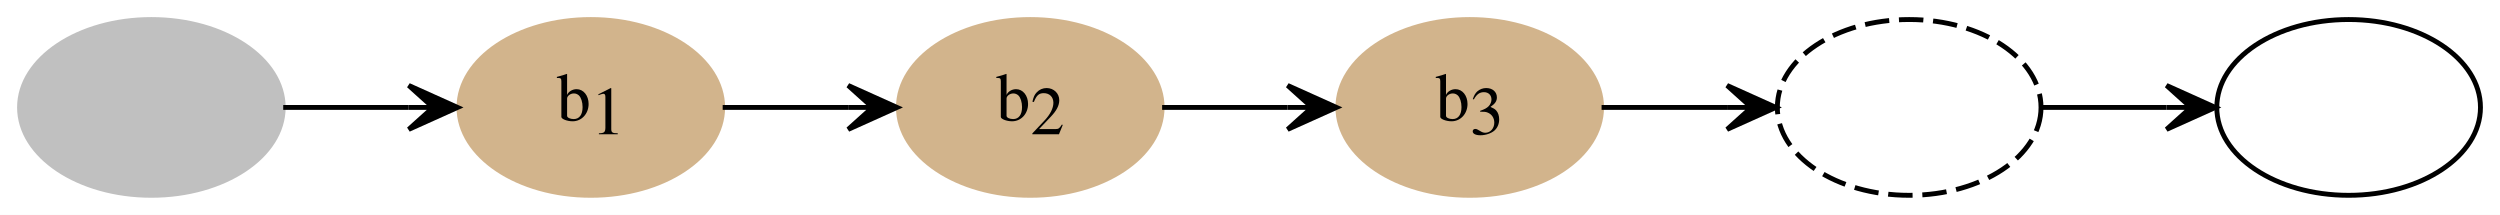
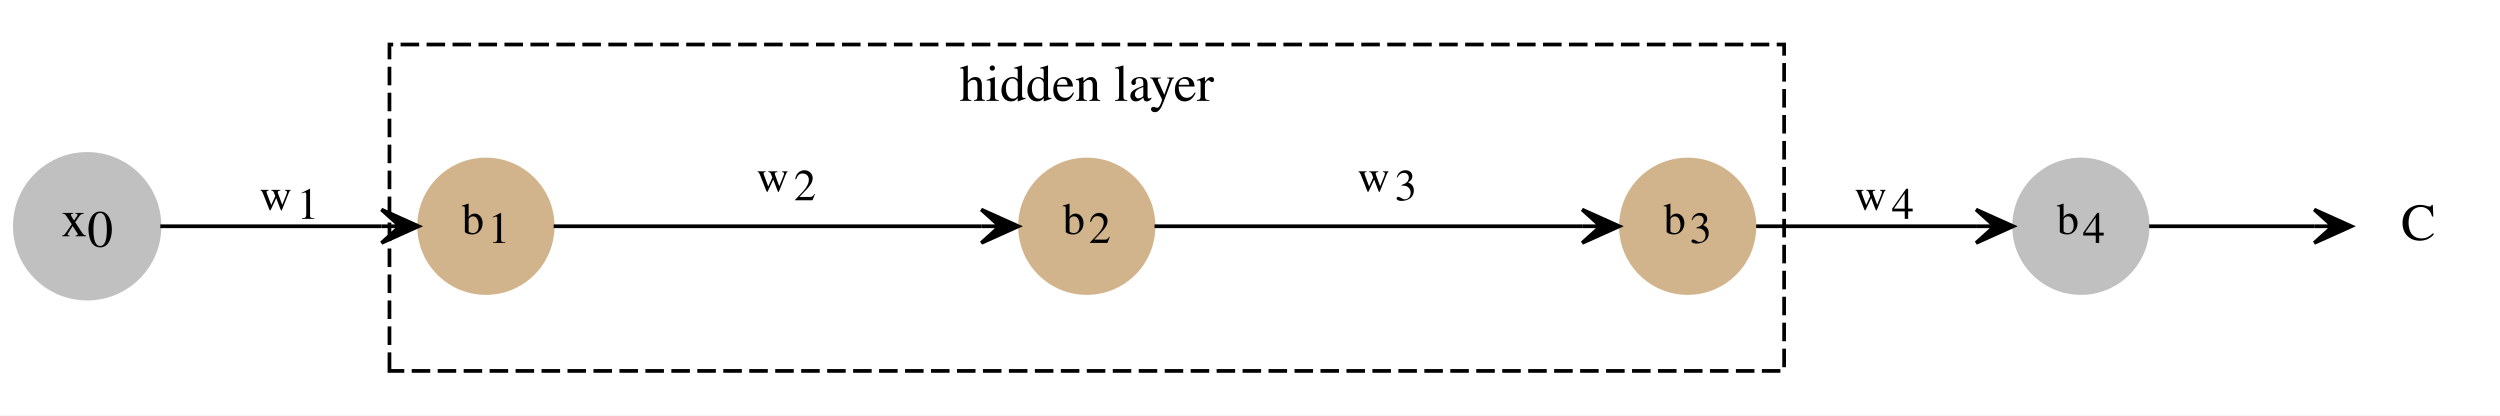
- <svg xmlns="http://www.w3.org/2000/svg" width="512pt" height="44pt" viewBox="0.00 0.00 512.00 44.00">
-   <g id="graph0" class="graph" transform="scale(1 1) rotate(0) translate(4 40)">
-     <polygon fill="#ffffff" stroke="transparent" points="-4,4 -4,-40 508,-40 508,4 -4,4" />
+ <svg xmlns="http://www.w3.org/2000/svg" width="674pt" height="112pt" viewBox="0.00 0.00 674.00 112.00">
+   <g id="graph0" class="graph" transform="scale(1 1) rotate(0) translate(4 108)">
+     <polygon fill="#ffffff" stroke="transparent" points="-4,4 -4,-108 670,-108 670,4 -4,4" />
+     <g id="clust3" class="cluster">
+       <polygon fill="none" stroke="#000000" stroke-dasharray="5,2" points="101,-8 101,-96 477,-96 477,-8 101,-8" />
+       <text text-anchor="middle" x="289" y="-80.8" font-family="Times,serif" font-size="14.00" fill="#000000">hidden layer</text>
+     </g>
    <g id="node1" class="node">
-       <ellipse fill="#c0c0c0" stroke="#c0c0c0" cx="27" cy="-18" rx="27" ry="18" />
+       <ellipse fill="#c0c0c0" stroke="#c0c0c0" cx="19.5" cy="-47" rx="19.5" ry="19.5" />
+       <text text-anchor="start" x="12.5" y="-44.3" font-family="Times,serif" font-size="14.00" fill="#000000">x</text>
+       <text text-anchor="start" x="19.5" y="-44.3" font-family="Times,serif" baseline-shift="sub" font-size="14.00" fill="#000000">0</text>
+     </g>
+     <g id="node3" class="node">
+       <ellipse fill="#d2b48c" stroke="#d2b48c" cx="127" cy="-47" rx="18" ry="18" />
+       <text text-anchor="start" x="120.5" y="-44.9" font-family="Times,serif" font-size="12.00" fill="#000000">b</text>
+       <text text-anchor="start" x="127.5" y="-44.9" font-family="Times,serif" baseline-shift="sub" font-size="12.00" fill="#000000">1</text>
+     </g>
+     <g id="edge1" class="edge">
+       <path fill="none" stroke="#000000" d="M39.217,-47C39.217,-47 98.84,-47 98.84,-47" />
+       <polygon fill="#000000" stroke="#000000" points="108.84,-47 98.84,-51.5 103.84,-47 98.84,-47 98.84,-47 98.84,-47 103.84,-47 98.84,-42.5 108.84,-47 108.84,-47" />
+       <text text-anchor="start" x="66" y="-51.4" font-family="Times,serif" font-size="12.00" fill="#000000">w</text>
+       <text text-anchor="start" x="76" y="-51.4" font-family="Times,serif" baseline-shift="sub" font-size="12.00" fill="#000000">1</text>
    </g>
    <g id="node2" class="node">
-       <ellipse fill="#d2b48c" stroke="#d2b48c" cx="117" cy="-18" rx="27" ry="18" />
-       <text text-anchor="start" x="110" y="-15.3" font-family="Times,serif" font-size="14.00" fill="#000000">b</text>
-       <text text-anchor="start" x="117" y="-15.3" font-family="Times,serif" baseline-shift="sub" font-size="14.00" fill="#000000">1</text>
+       <ellipse fill="#c0c0c0" stroke="#c0c0c0" cx="557" cy="-47" rx="18" ry="18" />
+       <text text-anchor="start" x="550.5" y="-44.9" font-family="Times,serif" font-size="12.00" fill="#000000">b</text>
+       <text text-anchor="start" x="557.5" y="-44.9" font-family="Times,serif" baseline-shift="sub" font-size="12.00" fill="#000000">4</text>
    </g>
-     <g id="edge1" class="edge">
-       <path fill="none" stroke="#000000" d="M54.003,-18C54.003,-18 79.705,-18 79.705,-18" />
-       <polygon fill="#000000" stroke="#000000" points="89.705,-18 79.705,-22.5 84.705,-18 79.705,-18 79.705,-18 79.705,-18 84.705,-18 79.705,-13.5 89.705,-18 89.705,-18" />
-     </g>
-     <g id="node3" class="node">
-       <ellipse fill="#d2b48c" stroke="#d2b48c" cx="207" cy="-18" rx="27" ry="18" />
-       <text text-anchor="start" x="200" y="-15.3" font-family="Times,serif" font-size="14.00" fill="#000000">b</text>
-       <text text-anchor="start" x="207" y="-15.3" font-family="Times,serif" baseline-shift="sub" font-size="14.00" fill="#000000">2</text>
+     <g id="node6" class="node">
+       <ellipse fill="none" stroke="#000000" stroke-width="0" cx="648" cy="-47" rx="18" ry="18" />
+       <text text-anchor="middle" x="648" y="-43.3" font-family="Times,serif" font-size="14.00" fill="#000000">C</text>
    </g>
    <g id="edge2" class="edge">
-       <path fill="none" stroke="#000000" d="M144.003,-18C144.003,-18 169.705,-18 169.705,-18" />
-       <polygon fill="#000000" stroke="#000000" points="179.705,-18 169.705,-22.5 174.705,-18 169.705,-18 169.705,-18 169.705,-18 174.705,-18 169.705,-13.5 179.705,-18 179.705,-18" />
+       <path fill="none" stroke="#000000" d="M575.415,-47C575.415,-47 619.923,-47 619.923,-47" />
+       <polygon fill="#000000" stroke="#000000" points="629.923,-47 619.923,-51.5 624.923,-47 619.923,-47 619.923,-47 619.923,-47 624.923,-47 619.923,-42.5 629.923,-47 629.923,-47" />
    </g>
    <g id="node4" class="node">
-       <ellipse fill="#d2b48c" stroke="#d2b48c" cx="297" cy="-18" rx="27" ry="18" />
-       <text text-anchor="start" x="290" y="-15.3" font-family="Times,serif" font-size="14.00" fill="#000000">b</text>
-       <text text-anchor="start" x="297" y="-15.3" font-family="Times,serif" baseline-shift="sub" font-size="14.00" fill="#000000">3</text>
+       <ellipse fill="#d2b48c" stroke="#d2b48c" cx="289" cy="-47" rx="18" ry="18" />
+       <text text-anchor="start" x="282.5" y="-44.9" font-family="Times,serif" font-size="12.00" fill="#000000">b</text>
+       <text text-anchor="start" x="289.5" y="-44.9" font-family="Times,serif" baseline-shift="sub" font-size="12.00" fill="#000000">2</text>
    </g>
    <g id="edge3" class="edge">
-       <path fill="none" stroke="#000000" d="M234.003,-18C234.003,-18 259.705,-18 259.705,-18" />
-       <polygon fill="#000000" stroke="#000000" points="269.705,-18 259.705,-22.5 264.705,-18 259.705,-18 259.705,-18 259.705,-18 264.705,-18 259.705,-13.5 269.705,-18 269.705,-18" />
+       <path fill="none" stroke="#000000" d="M145.269,-47C145.269,-47 260.55,-47 260.55,-47" />
+       <polygon fill="#000000" stroke="#000000" points="270.55,-47 260.55,-51.5 265.55,-47 260.55,-47 260.55,-47 260.55,-47 265.55,-47 260.55,-42.5 270.55,-47 270.55,-47" />
+       <text text-anchor="start" x="200" y="-56.4" font-family="Times,serif" font-size="12.00" fill="#000000">w</text>
+       <text text-anchor="start" x="210" y="-56.4" font-family="Times,serif" baseline-shift="sub" font-size="12.00" fill="#000000">2</text>
    </g>
    <g id="node5" class="node">
-       <ellipse fill="none" stroke="#000000" stroke-dasharray="5,2" cx="387" cy="-18" rx="27" ry="18" />
+       <ellipse fill="#d2b48c" stroke="#d2b48c" cx="451" cy="-47" rx="18" ry="18" />
+       <text text-anchor="start" x="444.5" y="-44.9" font-family="Times,serif" font-size="12.00" fill="#000000">b</text>
+       <text text-anchor="start" x="451.5" y="-44.9" font-family="Times,serif" baseline-shift="sub" font-size="12.00" fill="#000000">3</text>
    </g>
    <g id="edge4" class="edge">
-       <path fill="none" stroke="#000000" d="M324.003,-18C324.003,-18 349.705,-18 349.705,-18" />
-       <polygon fill="#000000" stroke="#000000" points="359.705,-18 349.705,-22.5 354.705,-18 349.705,-18 349.705,-18 349.705,-18 354.705,-18 349.705,-13.5 359.705,-18 359.705,-18" />
-     </g>
-     <g id="node6" class="node">
-       <ellipse fill="none" stroke="#000000" cx="477" cy="-18" rx="27" ry="18" />
+       <path fill="none" stroke="#000000" d="M307.269,-47C307.269,-47 422.55,-47 422.55,-47" />
+       <polygon fill="#000000" stroke="#000000" points="432.55,-47 422.55,-51.5 427.55,-47 422.55,-47 422.55,-47 422.55,-47 427.55,-47 422.55,-42.5 432.55,-47 432.55,-47" />
+       <text text-anchor="start" x="362" y="-56.4" font-family="Times,serif" font-size="12.00" fill="#000000">w</text>
+       <text text-anchor="start" x="372" y="-56.4" font-family="Times,serif" baseline-shift="sub" font-size="12.00" fill="#000000">3</text>
    </g>
    <g id="edge5" class="edge">
-       <path fill="none" stroke="#000000" d="M414.003,-18C414.003,-18 439.705,-18 439.705,-18" />
-       <polygon fill="#000000" stroke="#000000" points="449.705,-18 439.705,-22.5 444.705,-18 439.705,-18 439.705,-18 439.705,-18 444.705,-18 439.705,-13.5 449.705,-18 449.705,-18" />
+       <path fill="none" stroke="#000000" d="M469.464,-47C469.464,-47 528.748,-47 528.748,-47" />
+       <polygon fill="#000000" stroke="#000000" points="538.748,-47 528.748,-51.5 533.748,-47 528.748,-47 528.748,-47 528.748,-47 533.748,-47 528.748,-42.5 538.748,-47 538.748,-47" />
+       <text text-anchor="start" x="496" y="-51.4" font-family="Times,serif" font-size="12.00" fill="#000000">w</text>
+       <text text-anchor="start" x="506" y="-51.4" font-family="Times,serif" baseline-shift="sub" font-size="12.00" fill="#000000">4</text>
    </g>
  </g>
</svg>
